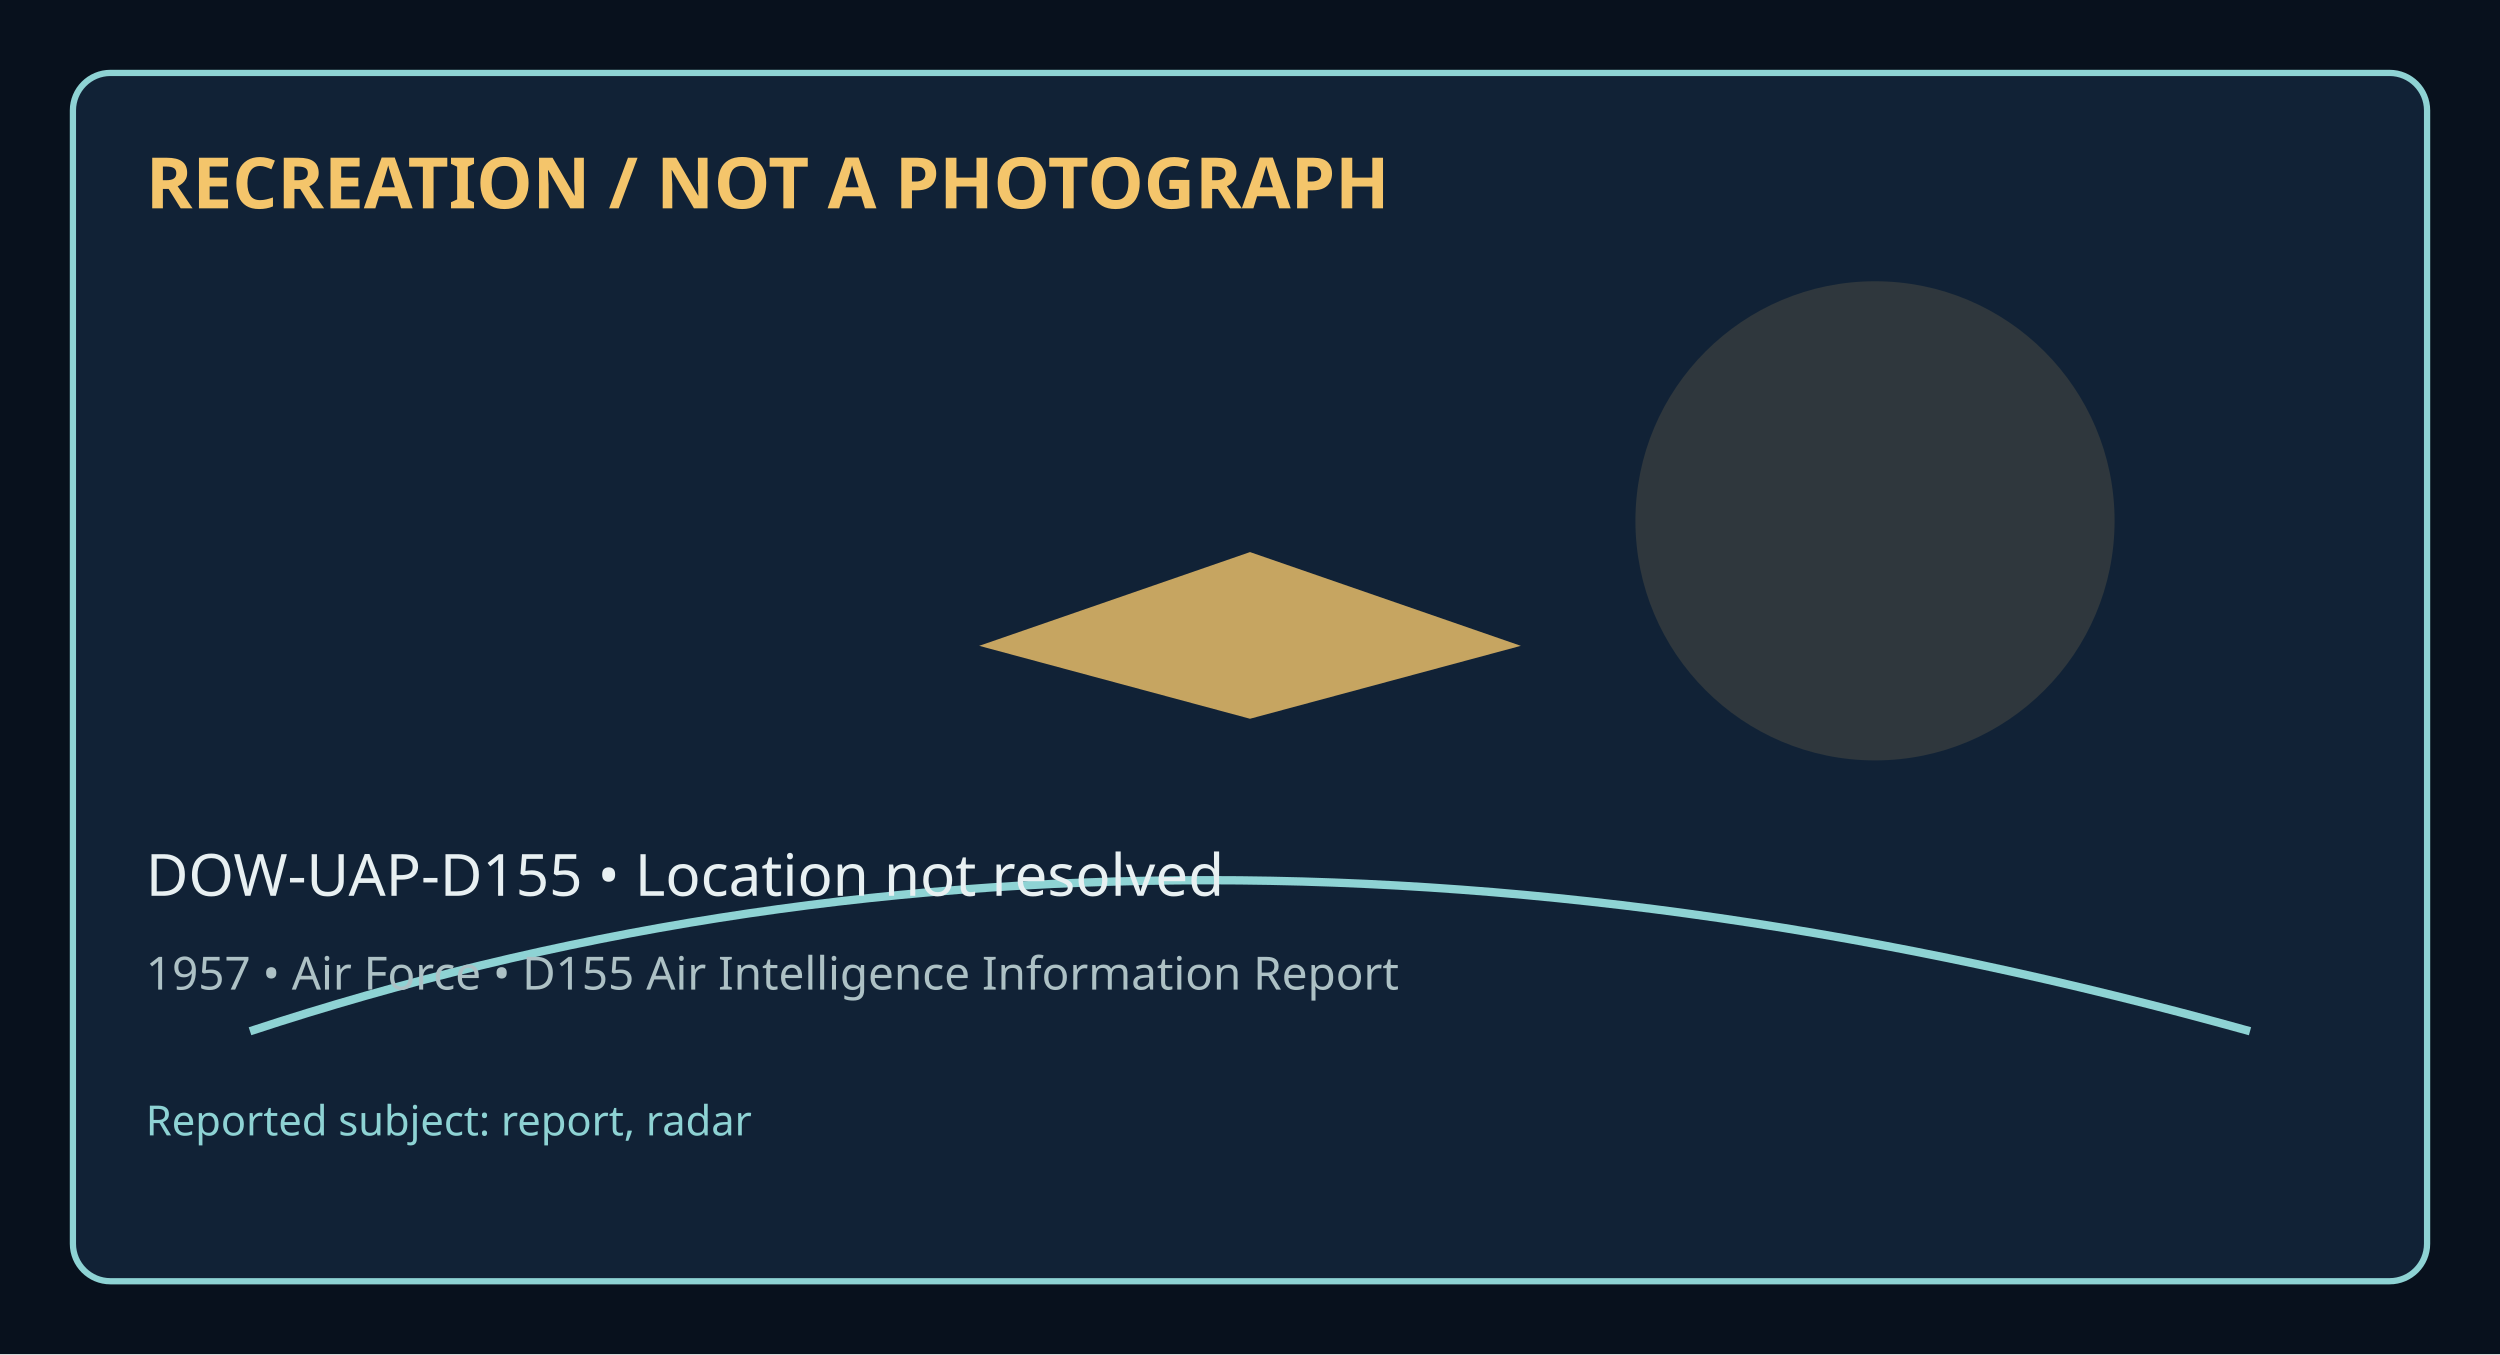
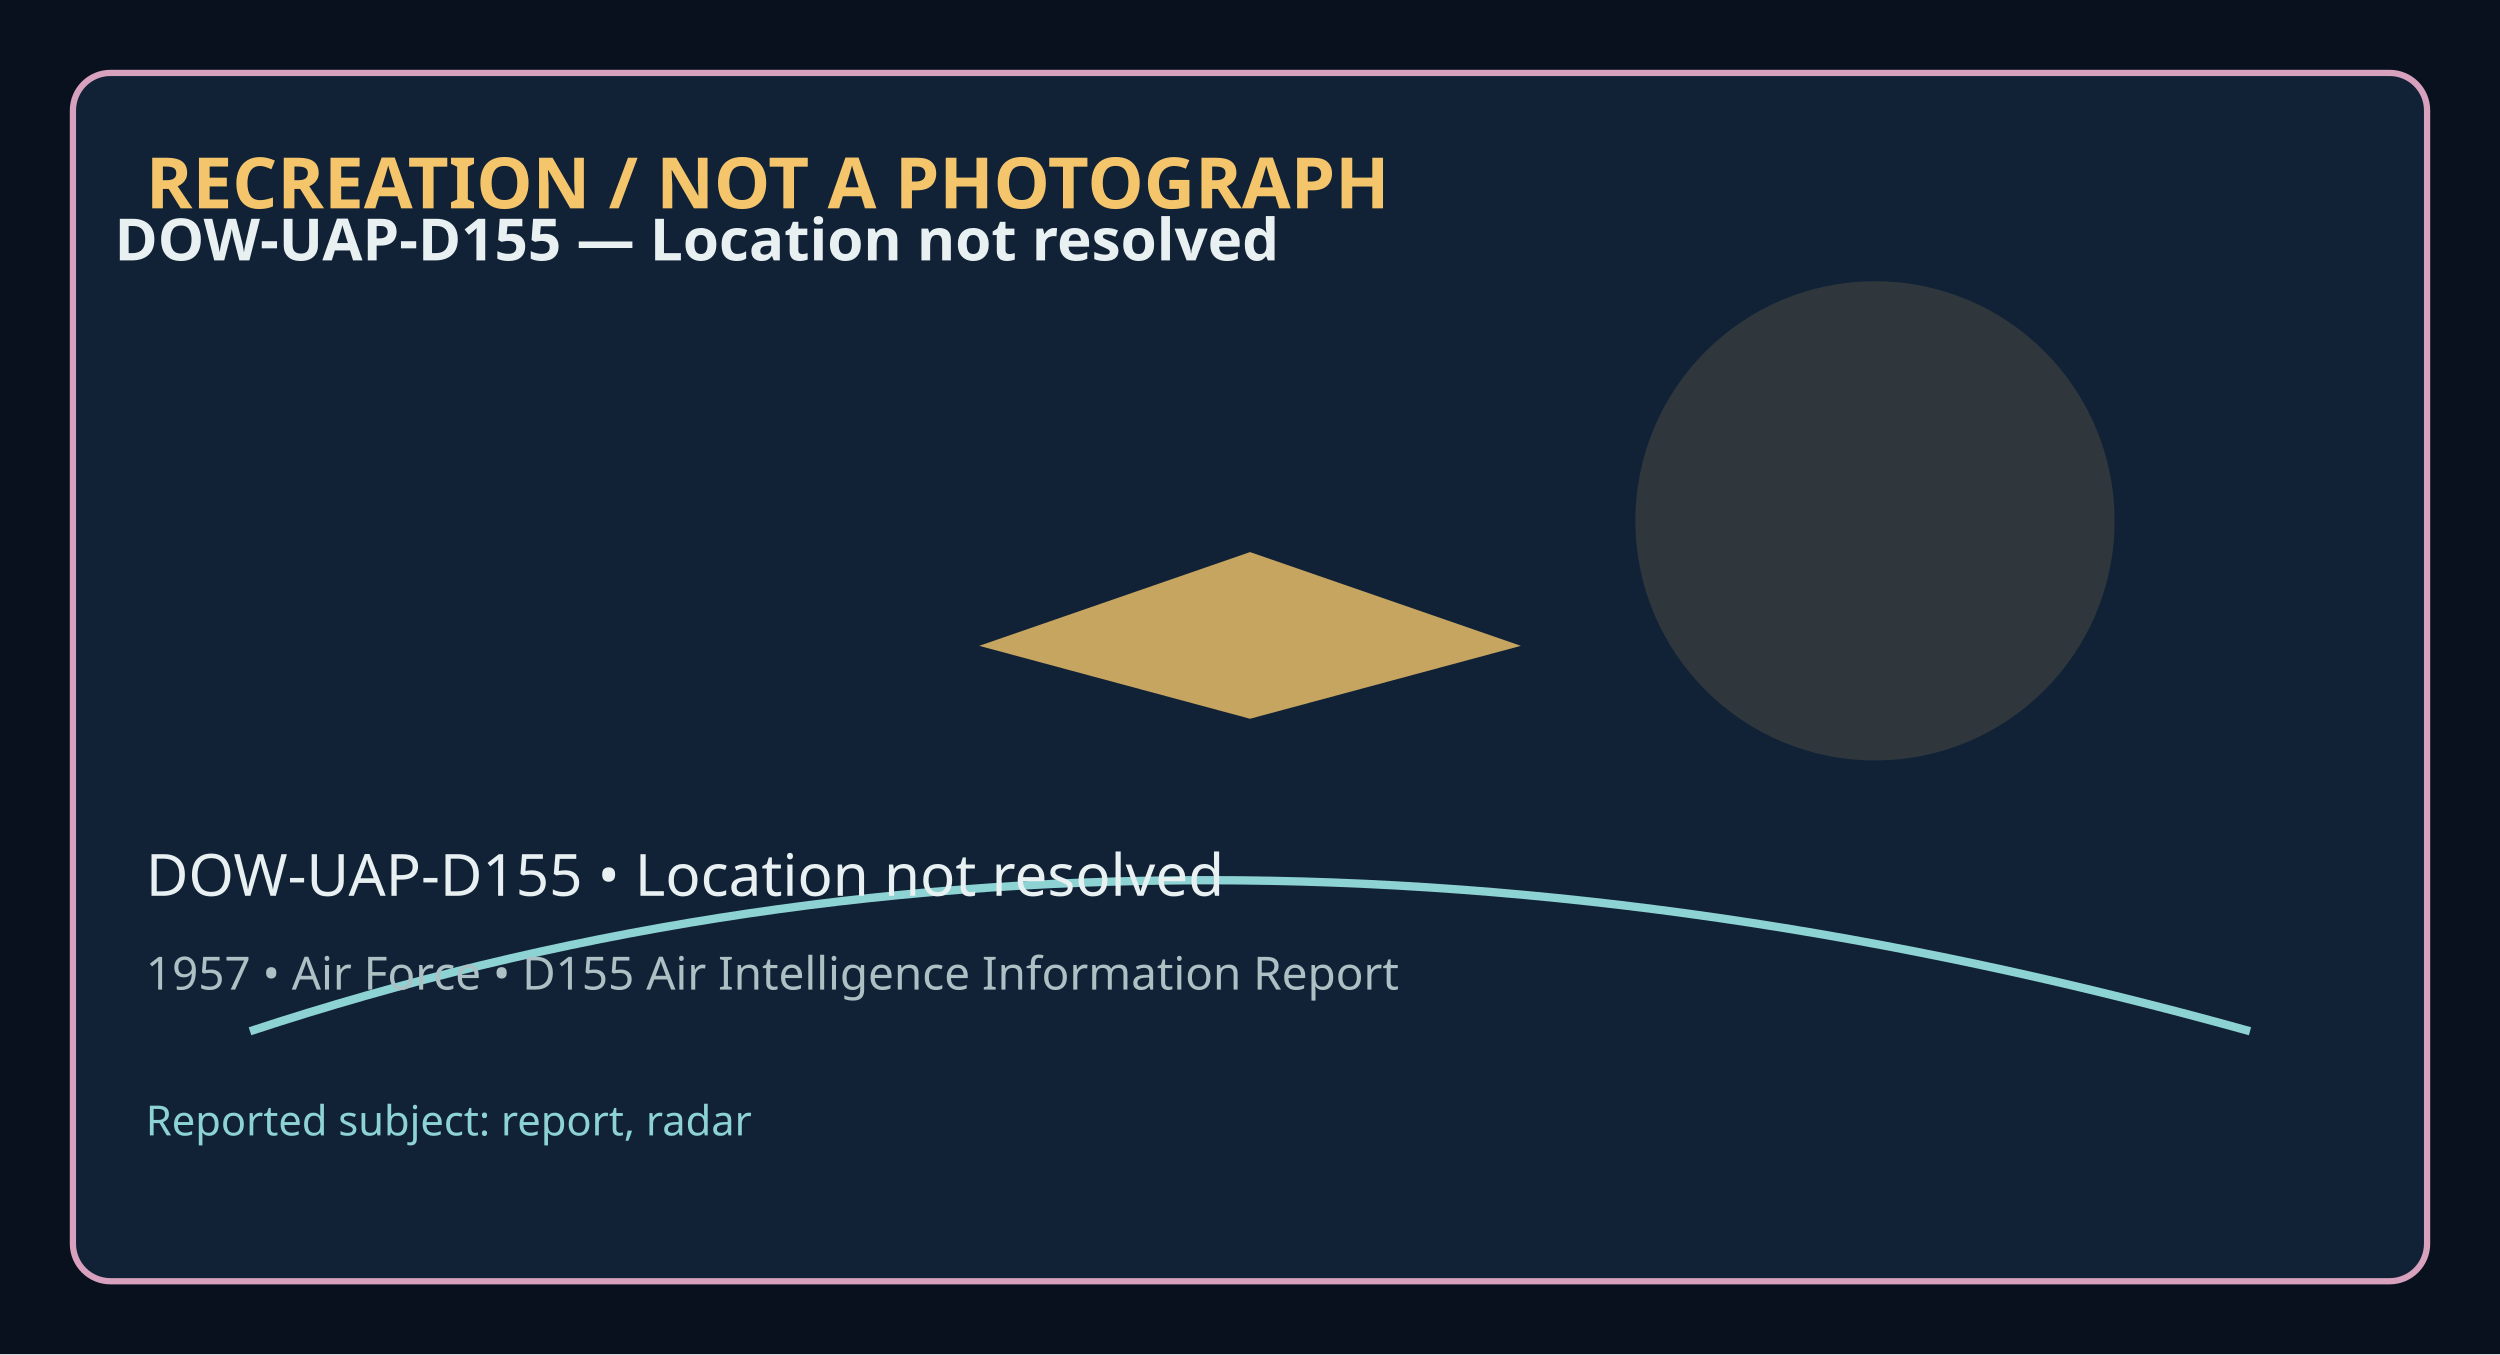
<svg xmlns="http://www.w3.org/2000/svg" viewBox="0 0 1200 650">
  <rect width="1200" height="650" fill="#08111d" />
-   <rect x="35" y="35" width="1130" height="580" rx="18" fill="#112236" stroke="#8ed3d4" stroke-width="3" />
+   <rect x="35" y="35" width="1130" height="580" rx="18" fill="#112236" stroke="#d8a1bd" stroke-width="3" />
  <circle cx="900" cy="250" r="115" fill="#f4c56b" opacity=".13" />
  <path d="M120 495 Q560 350 1080 495" fill="none" stroke="#8ed3d4" stroke-width="4" />
  <path d="M470 310 L600 265 L730 310 L600 345 Z" fill="#f4c56b" opacity=".8" />
  <text x="70" y="100" fill="#f4c56b" font-family="sans-serif" font-size="34" font-weight="700">RECREATION / NOT A PHOTOGRAPH</text>
  <text x="70" y="430" fill="#e8f0f2" font-family="sans-serif" font-size="28">DOW-UAP-D155 • Location not resolved</text>
  <text x="70" y="475" fill="#adc1c5" font-family="sans-serif" font-size="22">1957 • Air Force • D155 Air Intelligence Information Report</text>
  <text x="70" y="545" fill="#8ed3d4" font-family="sans-serif" font-size="20">Reported subject: report, radar</text>
+   <text x="55" y="125" fill="#e8f0f2" font-family="sans-serif" font-size="28" font-weight="700">DOW-UAP-D155 — Location not resolved</text>
</svg>
